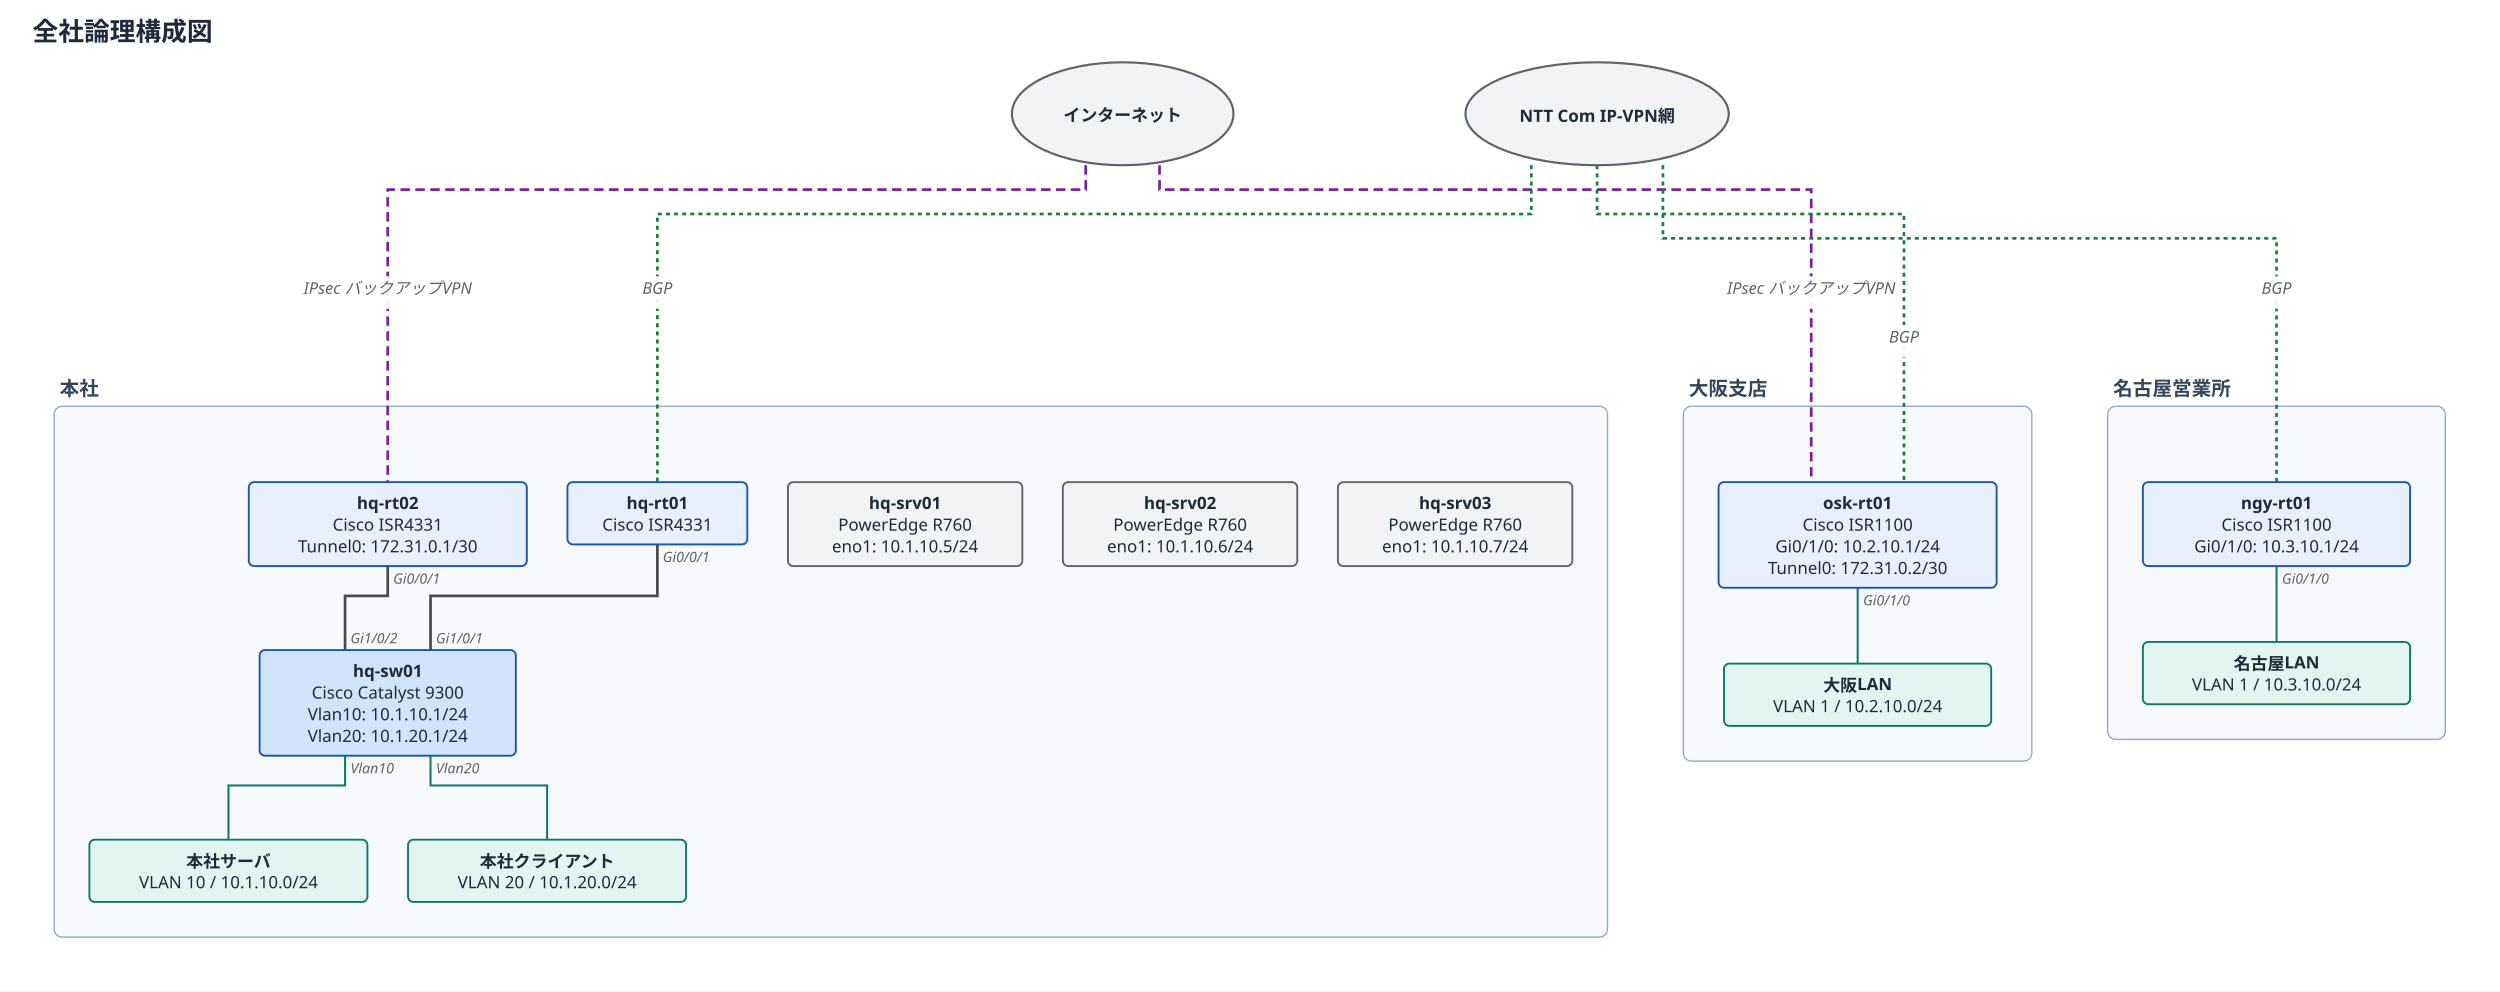
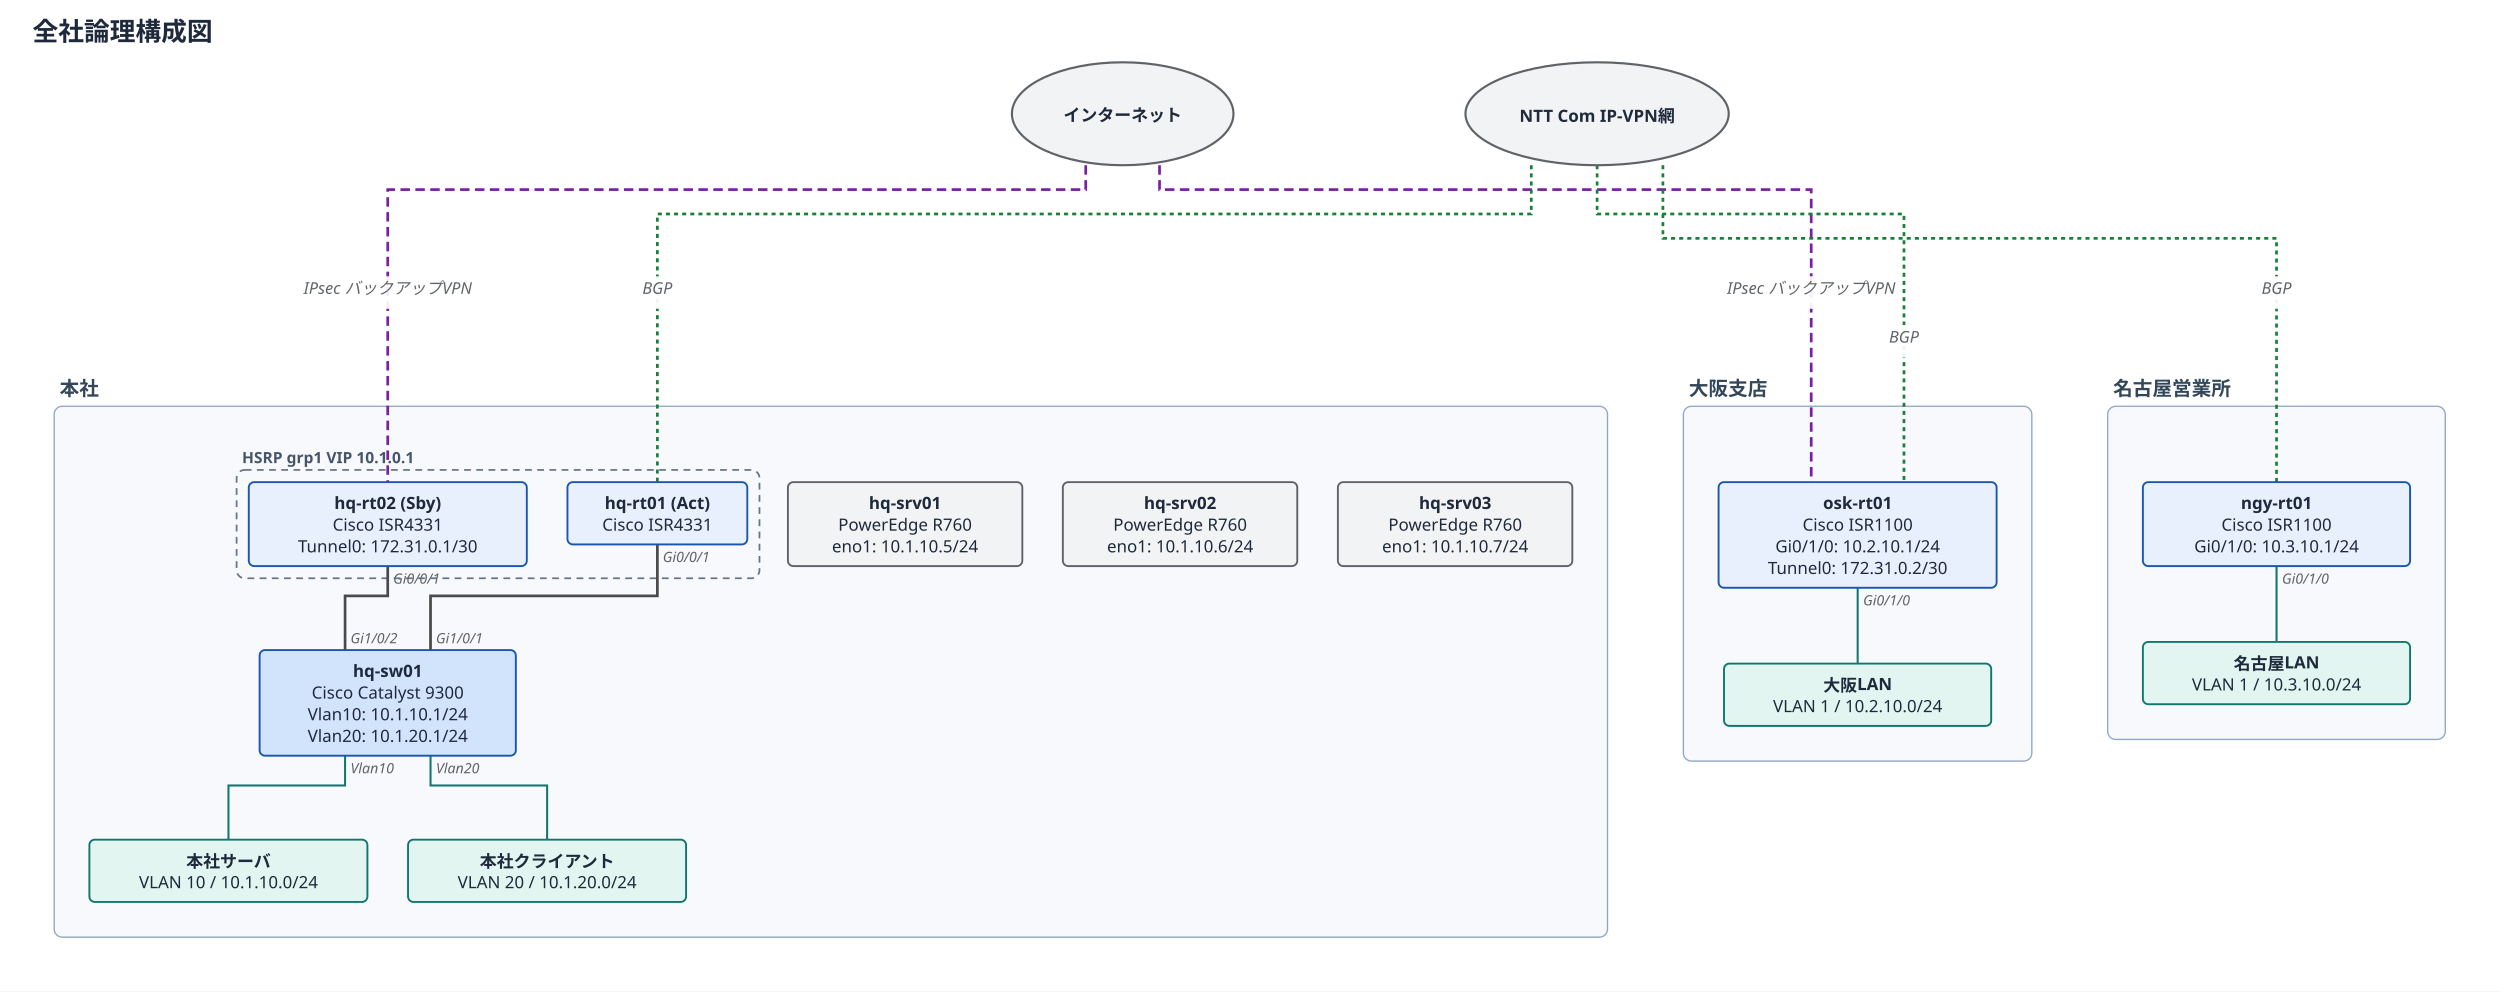
<svg xmlns="http://www.w3.org/2000/svg" width="1846" height="732" viewBox="0 0 1846 732" font-family="'Segoe UI','Hiragino Sans','Noto Sans JP',Meiryo,sans-serif">
  <defs />
  <rect width="100%" height="100%" fill="#ffffff" />
  <text x="24" y="30" font-size="19" font-weight="700" fill="#1e293b">全社論理構成図</text>
  <rect x="40.0" y="300.0" width="1147.0" height="392.0" rx="6" fill="#f7f9fc" stroke="#8fa8c4" />
  <text x="44.0" y="292.0" font-size="14.5" font-weight="600" fill="#33475b">本社</text>
  <rect x="1243.0" y="300.0" width="257.3" height="262.0" rx="6" fill="#f7f9fc" stroke="#8fa8c4" />
  <text x="1247.0" y="292.0" font-size="14.5" font-weight="600" fill="#33475b">大阪支店</text>
  <rect x="1556.3" y="300.0" width="249.3" height="246.0" rx="6" fill="#f7f9fc" stroke="#8fa8c4" />
  <text x="1560.3" y="292.0" font-size="14.5" font-weight="600" fill="#33475b">名古屋営業所</text>
+   <rect x="174.7" y="347.0" width="386.1" height="80.0" rx="6" fill="none" stroke="#64748b" stroke-width="1.3" stroke-dasharray="5 4" />
+   <text x="178.7" y="342.0" font-size="11.5" font-weight="600" fill="#475569">HSRP grp1 VIP 10.1.0.1</text>
  <polyline points="485.4,402.0 485.4,440.0 317.9,440.0 317.9,480.0" fill="none" stroke="#4a4a4a" stroke-width="2.0" opacity="1.0" />
  <text x="489.4" y="415.0" font-size="10.5" font-style="italic" fill="#5f6368" opacity="1.0">Gi0/0/1</text>
  <text x="321.9" y="475.0" font-size="10.5" font-style="italic" fill="#5f6368" opacity="1.0">Gi1/0/1</text>
  <polyline points="286.3,418.0 286.3,440.0 254.8,440.0 254.8,480.0" fill="none" stroke="#4a4a4a" stroke-width="2.0" opacity="1.0" />
  <text x="290.3" y="431.0" font-size="10.5" font-style="italic" fill="#5f6368" opacity="1.0">Gi0/0/1</text>
  <text x="258.8" y="475.0" font-size="10.5" font-style="italic" fill="#5f6368" opacity="1.0">Gi1/0/2</text>
  <polyline points="254.8,558.0 254.8,580.0 168.7,580.0 168.7,620.0" fill="none" stroke="#0f766e" stroke-width="1.5" opacity="1.0" />
  <text x="258.8" y="571.0" font-size="10.5" font-style="italic" fill="#5f6368" opacity="1.0">Vlan10</text>
  <polyline points="317.9,558.0 317.9,580.0 404.0,580.0 404.0,620.0" fill="none" stroke="#0f766e" stroke-width="1.5" opacity="1.0" />
  <text x="321.9" y="571.0" font-size="10.5" font-style="italic" fill="#5f6368" opacity="1.0">Vlan20</text>
  <polyline points="1371.7,434.0 1371.7,490.0" fill="none" stroke="#0f766e" stroke-width="1.5" opacity="1.0" />
  <text x="1375.7" y="447.0" font-size="10.5" font-style="italic" fill="#5f6368" opacity="1.0">Gi0/1/0</text>
  <polyline points="1681.0,418.0 1681.0,474.0" fill="none" stroke="#0f766e" stroke-width="1.5" opacity="1.0" />
  <text x="1685.0" y="431.0" font-size="10.5" font-style="italic" fill="#5f6368" opacity="1.0">Gi0/1/0</text>
  <polyline points="801.7,122.0 801.7,140.0 286.3,140.0 286.3,356.0" fill="none" stroke="#7b1fa2" stroke-width="2.0" opacity="1.0" stroke-dasharray="7 4" />
  <rect x="206.1" y="204.0" width="160.5" height="24.0" rx="4" fill="#ffffff" fill-opacity="0.92" opacity="1.0" />
  <text x="286.3" y="217.0" text-anchor="middle" font-size="12" font-style="italic" font-weight="400" fill="#5f6368" opacity="1.0">IPsec バックアップVPN</text>
  <polyline points="856.2,122.0 856.2,140.0 1337.4,140.0 1337.4,356.0" fill="none" stroke="#7b1fa2" stroke-width="2.0" opacity="1.0" stroke-dasharray="7 4" />
  <rect x="1257.2" y="204.0" width="160.5" height="24.0" rx="4" fill="#ffffff" fill-opacity="0.92" opacity="1.0" />
  <text x="1337.4" y="217.0" text-anchor="middle" font-size="12" font-style="italic" font-weight="400" fill="#5f6368" opacity="1.0">IPsec バックアップVPN</text>
  <polyline points="1130.7,122.0 1130.7,158.0 485.4,158.0 485.4,356.0" fill="none" stroke="#188038" stroke-width="2.0" opacity="1.0" stroke-dasharray="3 3" />
  <rect x="467.7" y="204.0" width="35.2" height="24.0" rx="4" fill="#ffffff" fill-opacity="0.92" opacity="1.0" />
  <text x="485.4" y="217.0" text-anchor="middle" font-size="12" font-style="italic" font-weight="400" fill="#5f6368" opacity="1.0">BGP</text>
  <polyline points="1179.3,122.0 1179.3,158.0 1405.9,158.0 1405.9,356.0" fill="none" stroke="#188038" stroke-width="2.0" opacity="1.0" stroke-dasharray="3 3" />
  <rect x="1388.3" y="240.0" width="35.2" height="24.0" rx="4" fill="#ffffff" fill-opacity="0.92" opacity="1.0" />
  <text x="1405.9" y="253.0" text-anchor="middle" font-size="12" font-style="italic" font-weight="400" fill="#5f6368" opacity="1.0">BGP</text>
  <polyline points="1227.9,122.0 1227.9,176.0 1681.0,176.0 1681.0,356.0" fill="none" stroke="#188038" stroke-width="2.0" opacity="1.0" stroke-dasharray="3 3" />
  <rect x="1663.3" y="204.0" width="35.2" height="24.0" rx="4" fill="#ffffff" fill-opacity="0.92" opacity="1.0" />
  <text x="1681.0" y="217.0" text-anchor="middle" font-size="12" font-style="italic" font-weight="400" fill="#5f6368" opacity="1.0">BGP</text>
  <ellipse cx="829.0" cy="84.0" rx="81.8" ry="38.0" fill="#f1f3f4" stroke="#5f6368" stroke-width="1.6" />
  <text x="829.0" y="84.0" text-anchor="middle" dominant-baseline="central" font-size="12.5" font-weight="600" fill="#1e293b">インターネット</text>
  <ellipse cx="1179.3" cy="84.0" rx="97.2" ry="38.0" fill="#f1f3f4" stroke="#5f6368" stroke-width="1.6" />
  <text x="1179.3" y="84.0" text-anchor="middle" dominant-baseline="central" font-size="12.5" font-weight="600" fill="#1e293b">NTT Com IP-VPN網</text>
  <rect x="183.7" y="356.0" width="205.3" height="62.0" rx="4" fill="#e8f0fe" stroke="#1a56b0" stroke-width="1.4" />
-   <text x="286.3" y="371.0" text-anchor="middle" dominant-baseline="central" font-size="12.5" font-weight="600" fill="#1e293b">hq-rt02</text>
+   <text x="286.3" y="371.0" text-anchor="middle" dominant-baseline="central" font-size="12.5" font-weight="600" fill="#1e293b">hq-rt02 (Sby)</text>
  <text x="286.3" y="387.0" text-anchor="middle" dominant-baseline="central" font-size="12.5" font-weight="400" fill="#1e293b">Cisco ISR4331</text>
  <text x="286.3" y="403.0" text-anchor="middle" dominant-baseline="central" font-size="12.5" font-weight="400" fill="#1e293b">Tunnel0: 172.31.0.1/30</text>
  <rect x="419.0" y="356.0" width="132.8" height="46.0" rx="4" fill="#e8f0fe" stroke="#1a56b0" stroke-width="1.4" />
-   <text x="485.4" y="371.0" text-anchor="middle" dominant-baseline="central" font-size="12.5" font-weight="600" fill="#1e293b">hq-rt01</text>
+   <text x="485.4" y="371.0" text-anchor="middle" dominant-baseline="central" font-size="12.5" font-weight="600" fill="#1e293b">hq-rt01 (Act)</text>
  <text x="485.4" y="387.0" text-anchor="middle" dominant-baseline="central" font-size="12.5" font-weight="400" fill="#1e293b">Cisco ISR4331</text>
  <rect x="191.7" y="480.0" width="189.2" height="78.0" rx="4" fill="#d2e3fc" stroke="#1a56b0" stroke-width="1.4" />
  <text x="286.3" y="495.0" text-anchor="middle" dominant-baseline="central" font-size="12.5" font-weight="600" fill="#1e293b">hq-sw01</text>
  <text x="286.3" y="511.0" text-anchor="middle" dominant-baseline="central" font-size="12.5" font-weight="400" fill="#1e293b">Cisco Catalyst 9300</text>
  <text x="286.3" y="527.0" text-anchor="middle" dominant-baseline="central" font-size="12.5" font-weight="400" fill="#1e293b">Vlan10: 10.1.10.1/24</text>
  <text x="286.3" y="543.0" text-anchor="middle" dominant-baseline="central" font-size="12.5" font-weight="400" fill="#1e293b">Vlan20: 10.1.20.1/24</text>
  <rect x="581.8" y="356.0" width="173.1" height="62.0" rx="4" fill="#f1f3f4" stroke="#5f6368" stroke-width="1.4" />
  <text x="668.3" y="371.0" text-anchor="middle" dominant-baseline="central" font-size="12.5" font-weight="600" fill="#1e293b">hq-srv01</text>
  <text x="668.3" y="387.0" text-anchor="middle" dominant-baseline="central" font-size="12.5" font-weight="400" fill="#1e293b">PowerEdge R760</text>
  <text x="668.3" y="403.0" text-anchor="middle" dominant-baseline="central" font-size="12.5" font-weight="400" fill="#1e293b">eno1: 10.1.10.5/24</text>
  <rect x="784.8" y="356.0" width="173.1" height="62.0" rx="4" fill="#f1f3f4" stroke="#5f6368" stroke-width="1.4" />
  <text x="871.4" y="371.0" text-anchor="middle" dominant-baseline="central" font-size="12.5" font-weight="600" fill="#1e293b">hq-srv02</text>
  <text x="871.4" y="387.0" text-anchor="middle" dominant-baseline="central" font-size="12.5" font-weight="400" fill="#1e293b">PowerEdge R760</text>
  <text x="871.4" y="403.0" text-anchor="middle" dominant-baseline="central" font-size="12.5" font-weight="400" fill="#1e293b">eno1: 10.1.10.6/24</text>
  <rect x="987.9" y="356.0" width="173.1" height="62.0" rx="4" fill="#f1f3f4" stroke="#5f6368" stroke-width="1.4" />
  <text x="1074.5" y="371.0" text-anchor="middle" dominant-baseline="central" font-size="12.5" font-weight="600" fill="#1e293b">hq-srv03</text>
  <text x="1074.5" y="387.0" text-anchor="middle" dominant-baseline="central" font-size="12.5" font-weight="400" fill="#1e293b">PowerEdge R760</text>
  <text x="1074.5" y="403.0" text-anchor="middle" dominant-baseline="central" font-size="12.5" font-weight="400" fill="#1e293b">eno1: 10.1.10.7/24</text>
  <rect x="66.0" y="620.0" width="205.3" height="46.0" rx="4" fill="#e2f5f0" stroke="#0f766e" stroke-width="1.4" />
  <text x="168.7" y="635.0" text-anchor="middle" dominant-baseline="central" font-size="12.5" font-weight="600" fill="#1e293b">本社サーバ</text>
  <text x="168.7" y="651.0" text-anchor="middle" dominant-baseline="central" font-size="12.5" font-weight="400" fill="#1e293b">VLAN 10 / 10.1.10.0/24</text>
  <rect x="301.3" y="620.0" width="205.3" height="46.0" rx="4" fill="#e2f5f0" stroke="#0f766e" stroke-width="1.4" />
  <text x="404.0" y="635.0" text-anchor="middle" dominant-baseline="central" font-size="12.5" font-weight="600" fill="#1e293b">本社クライアント</text>
  <text x="404.0" y="651.0" text-anchor="middle" dominant-baseline="central" font-size="12.5" font-weight="400" fill="#1e293b">VLAN 20 / 10.1.20.0/24</text>
  <rect x="1269.0" y="356.0" width="205.3" height="78.0" rx="4" fill="#e8f0fe" stroke="#1a56b0" stroke-width="1.4" />
  <text x="1371.7" y="371.0" text-anchor="middle" dominant-baseline="central" font-size="12.5" font-weight="600" fill="#1e293b">osk-rt01</text>
  <text x="1371.7" y="387.0" text-anchor="middle" dominant-baseline="central" font-size="12.5" font-weight="400" fill="#1e293b">Cisco ISR1100</text>
  <text x="1371.7" y="403.0" text-anchor="middle" dominant-baseline="central" font-size="12.5" font-weight="400" fill="#1e293b">Gi0/1/0: 10.2.10.1/24</text>
  <text x="1371.7" y="419.0" text-anchor="middle" dominant-baseline="central" font-size="12.5" font-weight="400" fill="#1e293b">Tunnel0: 172.31.0.2/30</text>
  <rect x="1273.0" y="490.0" width="197.3" height="46.0" rx="4" fill="#e2f5f0" stroke="#0f766e" stroke-width="1.4" />
  <text x="1371.7" y="505.0" text-anchor="middle" dominant-baseline="central" font-size="12.5" font-weight="600" fill="#1e293b">大阪LAN</text>
  <text x="1371.7" y="521.0" text-anchor="middle" dominant-baseline="central" font-size="12.5" font-weight="400" fill="#1e293b">VLAN 1 / 10.2.10.0/24</text>
  <rect x="1582.3" y="356.0" width="197.3" height="62.0" rx="4" fill="#e8f0fe" stroke="#1a56b0" stroke-width="1.4" />
  <text x="1681.0" y="371.0" text-anchor="middle" dominant-baseline="central" font-size="12.5" font-weight="600" fill="#1e293b">ngy-rt01</text>
  <text x="1681.0" y="387.0" text-anchor="middle" dominant-baseline="central" font-size="12.5" font-weight="400" fill="#1e293b">Cisco ISR1100</text>
  <text x="1681.0" y="403.0" text-anchor="middle" dominant-baseline="central" font-size="12.5" font-weight="400" fill="#1e293b">Gi0/1/0: 10.3.10.1/24</text>
  <rect x="1582.3" y="474.0" width="197.3" height="46.0" rx="4" fill="#e2f5f0" stroke="#0f766e" stroke-width="1.4" />
  <text x="1681.0" y="489.0" text-anchor="middle" dominant-baseline="central" font-size="12.5" font-weight="600" fill="#1e293b">名古屋LAN</text>
  <text x="1681.0" y="505.0" text-anchor="middle" dominant-baseline="central" font-size="12.5" font-weight="400" fill="#1e293b">VLAN 1 / 10.3.10.0/24</text>
</svg>
